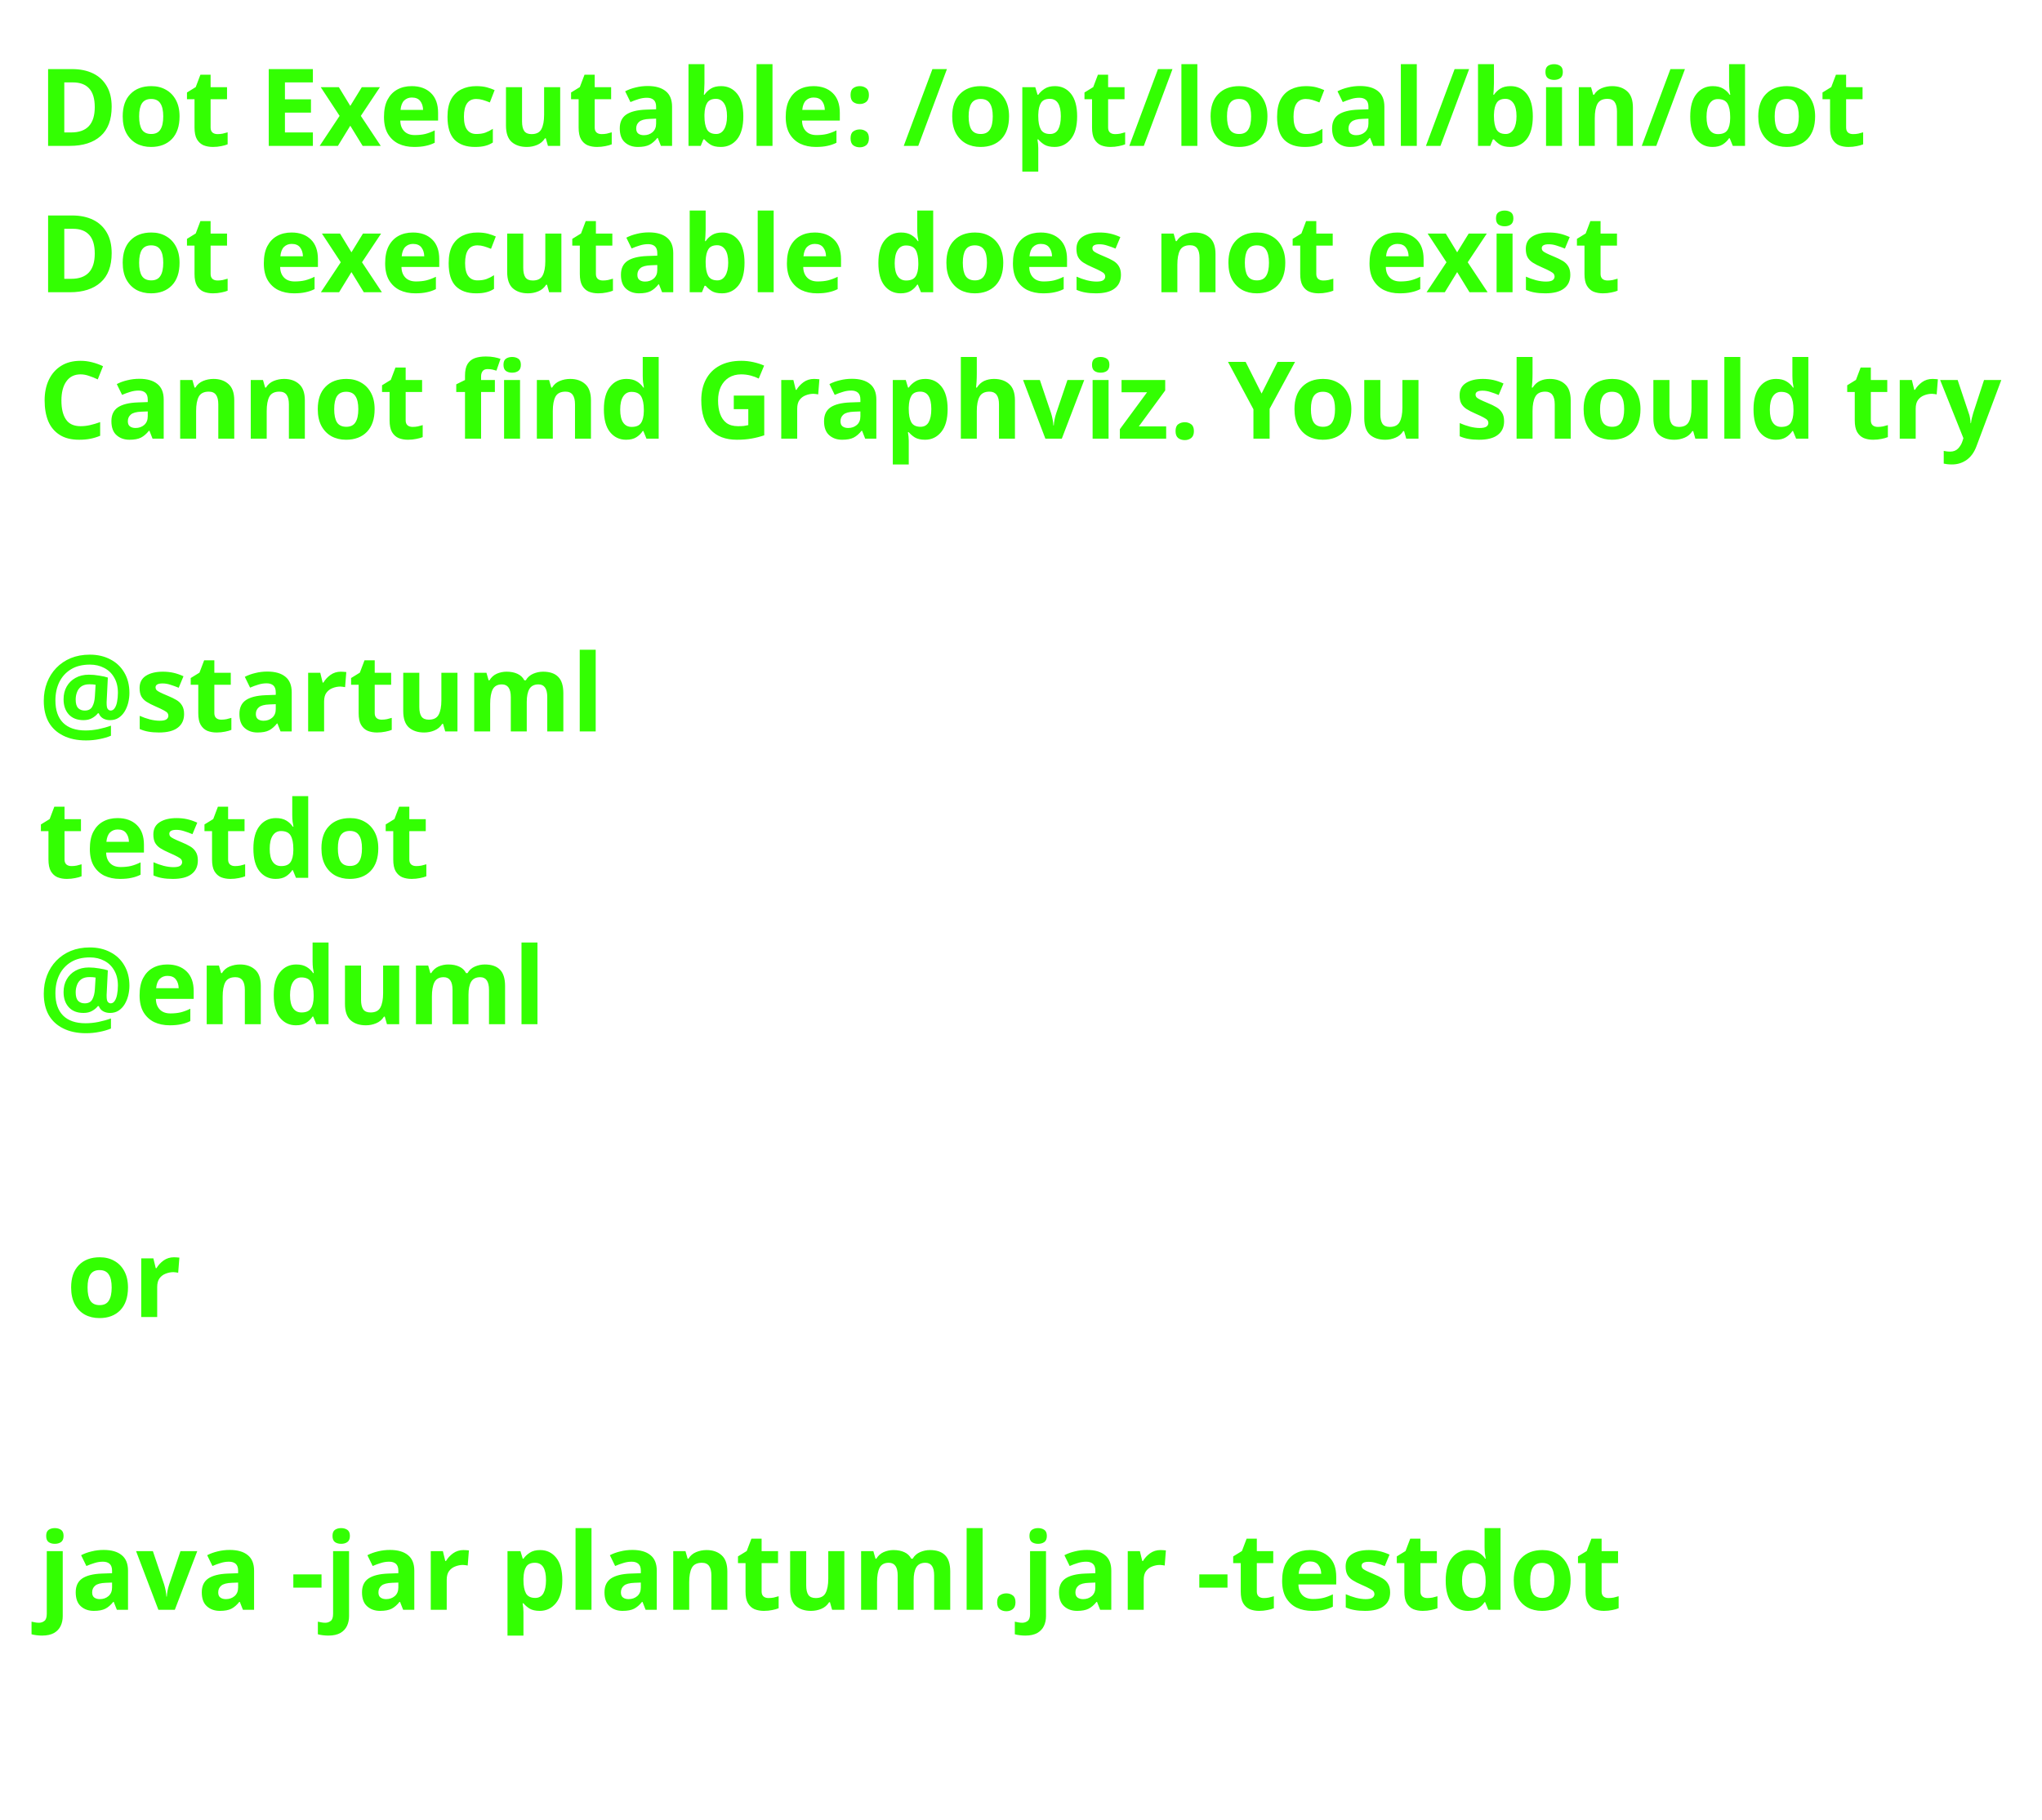
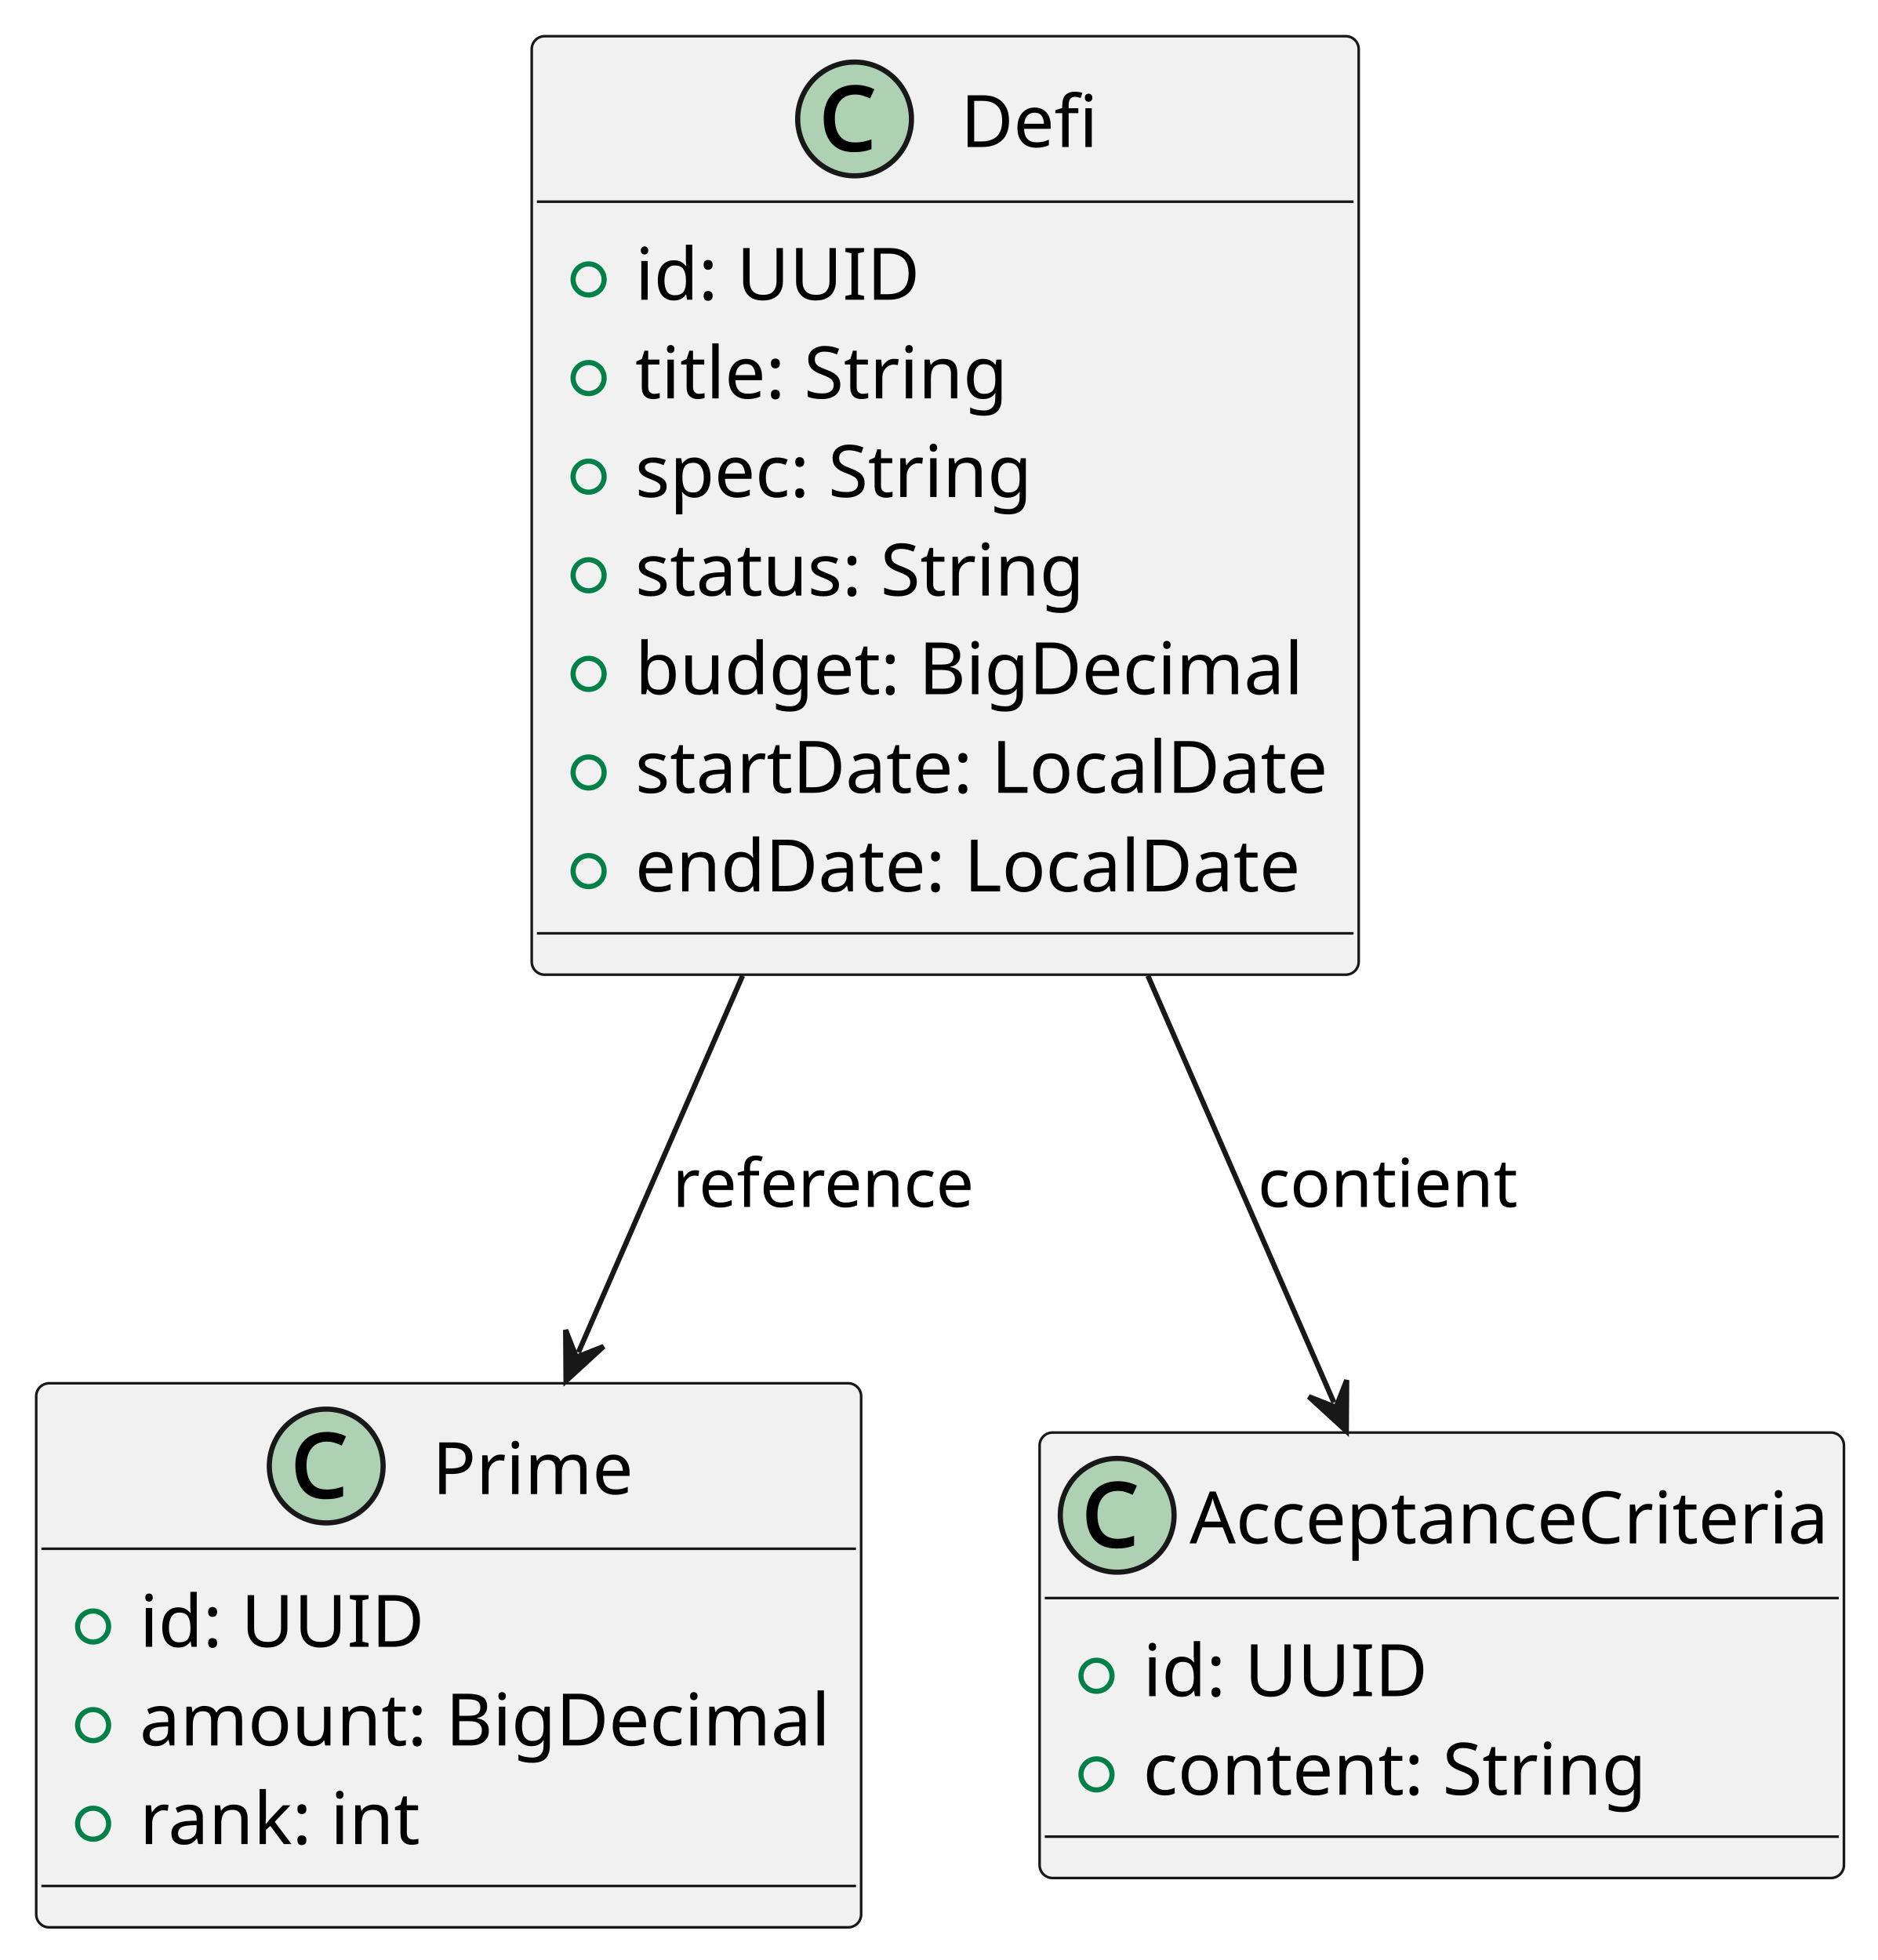
- <svg xmlns="http://www.w3.org/2000/svg" contentStyleType="text/css" height="237px" preserveAspectRatio="none" style="width:266px;height:237px;background:#FFFFFF;" version="1.1" viewBox="0 0 266 237" width="266px" zoomAndPan="magnify">
+ <svg xmlns="http://www.w3.org/2000/svg" contentStyleType="text/css" height="379px" preserveAspectRatio="none" style="width:363px;height:379px;background:#FFFFFF;" version="1.1" viewBox="0 0 363 379" width="363px" zoomAndPan="magnify">
  <defs />
  <g>
-     <text fill="#33FF02" font-family="sans-serif" font-size="14" font-weight="bold" lengthAdjust="spacing" textLength="236.501" x="5" y="19">Dot Executable: /opt/local/bin/dot</text>
-     <text fill="#33FF02" font-family="sans-serif" font-size="14" font-weight="bold" lengthAdjust="spacing" textLength="205.369" x="5" y="38.068">Dot executable does not exist</text>
-     <text fill="#33FF02" font-family="sans-serif" font-size="14" font-weight="bold" lengthAdjust="spacing" textLength="254.851" x="5" y="57.136">Cannot find Graphviz. You should try</text>
-     <text fill="#33FF02" font-family="sans-serif" font-size="14" font-weight="bold" lengthAdjust="spacing" textLength="3.64" x="5" y="76.204"> </text>
-     <text fill="#33FF02" font-family="sans-serif" font-size="14" font-weight="bold" lengthAdjust="spacing" textLength="72.327" x="5" y="95.272">@startuml</text>
-     <text fill="#33FF02" font-family="sans-serif" font-size="14" font-weight="bold" lengthAdjust="spacing" textLength="49.906" x="5" y="114.34">testdot</text>
-     <text fill="#33FF02" font-family="sans-serif" font-size="14" font-weight="bold" lengthAdjust="spacing" textLength="66.16" x="5" y="133.407">@enduml</text>
-     <text fill="#33FF02" font-family="sans-serif" font-size="14" font-weight="bold" lengthAdjust="spacing" textLength="3.64" x="5" y="152.475"> </text>
-     <text fill="#33FF02" font-family="sans-serif" font-size="14" font-weight="bold" lengthAdjust="spacing" textLength="15.127" x="8.64" y="171.543">or</text>
-     <text fill="#33FF02" font-family="sans-serif" font-size="14" font-weight="bold" lengthAdjust="spacing" textLength="3.64" x="5" y="190.611"> </text>
-     <text fill="#33FF02" font-family="sans-serif" font-size="14" font-weight="bold" lengthAdjust="spacing" textLength="202.845" x="5" y="209.679">java -jar plantuml.jar -testdot</text>
-     <text fill="#33FF02" font-family="sans-serif" font-size="14" font-weight="bold" lengthAdjust="spacing" textLength="3.64" x="5" y="228.747"> </text>
+     <g id="elem_Defi">
+       <rect codeLine="2" fill="#F1F1F1" height="181.475" id="Defi" rx="2.5" ry="2.5" style="stroke:#181818;stroke-width:0.5;" width="159.881" x="102.8" y="7" />
+       <ellipse cx="165.219" cy="23" fill="#ADD1B2" rx="11" ry="11" style="stroke:#181818;stroke-width:1.0;" />
+       <path d="M165.328,18.281 Q164.406,18.281 163.672,18.594 Q162.953,18.906 162.453,19.5 Q161.953,20.078 161.672,20.953 Q161.406,21.828 161.406,22.922 Q161.406,24.359 161.844,25.406 Q162.297,26.453 163.141,27 Q164,27.547 165.313,27.547 Q166.094,27.547 166.781,27.422 Q167.484,27.281 168.484,26.969 L168.484,28.844 Q167.625,29.172 166.859,29.297 Q166.109,29.422 165.094,29.422 Q163.172,29.422 161.859,28.625 Q160.563,27.812 159.906,26.344 Q159.25,24.859 159.25,22.891 Q159.25,21.469 159.641,20.297 Q160.047,19.109 160.828,18.234 Q161.609,17.359 162.75,16.891 Q163.891,16.406 165.359,16.406 Q166.313,16.406 167.203,16.609 Q168.109,16.797 169.047,17.266 L168.219,19.047 Q167.438,18.672 166.781,18.484 Q166.125,18.281 165.328,18.281 Z " fill="#000000" />
+       <text fill="#000000" font-family="sans-serif" font-size="14" lengthAdjust="spacing" textLength="26.544" x="185.719" y="28.432">Defi</text>
+       <line style="stroke:#181818;stroke-width:0.5;" x1="103.8" x2="261.682" y1="39" y2="39" />
+       <ellipse cx="113.8" cy="54.034" fill="none" rx="3" ry="3" style="stroke:#038048;stroke-width:1.0;" />
+       <text fill="#000000" font-family="sans-serif" font-size="14" lengthAdjust="spacing" textLength="55.048" x="122.8" y="57.966">id: UUID</text>
+       <ellipse cx="113.8" cy="73.102" fill="none" rx="3" ry="3" style="stroke:#038048;stroke-width:1.0;" />
+       <text fill="#000000" font-family="sans-serif" font-size="14" lengthAdjust="spacing" textLength="72.016" x="122.8" y="77.034">title: String</text>
+       <ellipse cx="113.8" cy="92.17" fill="none" rx="3" ry="3" style="stroke:#038048;stroke-width:1.0;" />
+       <text fill="#000000" font-family="sans-serif" font-size="14" lengthAdjust="spacing" textLength="76.72" x="122.8" y="96.102">spec: String</text>
+       <ellipse cx="113.8" cy="111.238" fill="none" rx="3" ry="3" style="stroke:#038048;stroke-width:1.0;" />
+       <text fill="#000000" font-family="sans-serif" font-size="14" lengthAdjust="spacing" textLength="86.814" x="122.8" y="115.17">status: String</text>
+       <ellipse cx="113.8" cy="130.306" fill="none" rx="3" ry="3" style="stroke:#038048;stroke-width:1.0;" />
+       <text fill="#000000" font-family="sans-serif" font-size="14" lengthAdjust="spacing" textLength="129.149" x="122.8" y="134.238">budget: BigDecimal</text>
+       <ellipse cx="113.8" cy="149.374" fill="none" rx="3" ry="3" style="stroke:#038048;stroke-width:1.0;" />
+       <text fill="#000000" font-family="sans-serif" font-size="14" lengthAdjust="spacing" textLength="133.881" x="122.8" y="153.305">startDate: LocalDate</text>
+       <ellipse cx="113.8" cy="168.441" fill="none" rx="3" ry="3" style="stroke:#038048;stroke-width:1.0;" />
+       <text fill="#000000" font-family="sans-serif" font-size="14" lengthAdjust="spacing" textLength="128.589" x="122.8" y="172.373">endDate: LocalDate</text>
+       <line style="stroke:#181818;stroke-width:0.5;" x1="103.8" x2="261.682" y1="180.475" y2="180.475" />
+     </g>
+     <g id="elem_Prime">
+       <rect codeLine="12" fill="#F1F1F1" height="105.204" id="Prime" rx="2.5" ry="2.5" style="stroke:#181818;stroke-width:0.5;" width="159.489" x="7" y="267.48" />
+       <ellipse cx="63.07" cy="283.48" fill="#ADD1B2" rx="11" ry="11" style="stroke:#181818;stroke-width:1.0;" />
+       <path d="M63.179,278.761 Q62.257,278.761 61.523,279.074 Q60.804,279.386 60.304,279.98 Q59.804,280.558 59.523,281.433 Q59.257,282.308 59.257,283.402 Q59.257,284.839 59.695,285.886 Q60.148,286.933 60.992,287.48 Q61.851,288.027 63.164,288.027 Q63.945,288.027 64.632,287.902 Q65.335,287.761 66.335,287.449 L66.335,289.324 Q65.476,289.652 64.71,289.777 Q63.96,289.902 62.945,289.902 Q61.023,289.902 59.71,289.105 Q58.414,288.293 57.757,286.824 Q57.101,285.339 57.101,283.371 Q57.101,281.949 57.492,280.777 Q57.898,279.589 58.679,278.714 Q59.46,277.839 60.601,277.371 Q61.742,276.886 63.21,276.886 Q64.164,276.886 65.054,277.089 Q65.96,277.277 66.898,277.746 L66.07,279.527 Q65.289,279.152 64.632,278.964 Q63.976,278.761 63.179,278.761 Z " fill="#000000" />
+       <text fill="#000000" font-family="sans-serif" font-size="14" lengthAdjust="spacing" textLength="38.85" x="83.57" y="288.912">Prime</text>
+       <line style="stroke:#181818;stroke-width:0.5;" x1="8" x2="165.489" y1="299.48" y2="299.48" />
+       <ellipse cx="18" cy="314.514" fill="none" rx="3" ry="3" style="stroke:#038048;stroke-width:1.0;" />
+       <text fill="#000000" font-family="sans-serif" font-size="14" lengthAdjust="spacing" textLength="55.048" x="27" y="318.446">id: UUID</text>
+       <ellipse cx="18" cy="333.582" fill="none" rx="3" ry="3" style="stroke:#038048;stroke-width:1.0;" />
+       <text fill="#000000" font-family="sans-serif" font-size="14" lengthAdjust="spacing" textLength="133.489" x="27" y="337.514">amount: BigDecimal</text>
+       <ellipse cx="18" cy="352.65" fill="none" rx="3" ry="3" style="stroke:#038048;stroke-width:1.0;" />
+       <text fill="#000000" font-family="sans-serif" font-size="14" lengthAdjust="spacing" textLength="54.474" x="27" y="356.582">rank: int</text>
+       <line style="stroke:#181818;stroke-width:0.5;" x1="8" x2="165.489" y1="364.684" y2="364.684" />
+     </g>
+     <g id="elem_AcceptanceCriteria">
+       <rect codeLine="18" fill="#F1F1F1" height="86.136" id="AcceptanceCriteria" rx="2.5" ry="2.5" style="stroke:#181818;stroke-width:0.5;" width="155.507" x="200.99" y="277.01" />
+       <ellipse cx="215.99" cy="293.01" fill="#ADD1B2" rx="11" ry="11" style="stroke:#181818;stroke-width:1.0;" />
+       <path d="M216.099,288.291 Q215.178,288.291 214.443,288.604 Q213.724,288.916 213.224,289.51 Q212.724,290.088 212.443,290.963 Q212.178,291.838 212.178,292.932 Q212.178,294.369 212.615,295.416 Q213.068,296.463 213.912,297.01 Q214.771,297.557 216.084,297.557 Q216.865,297.557 217.553,297.432 Q218.256,297.291 219.256,296.979 L219.256,298.854 Q218.396,299.182 217.631,299.307 Q216.881,299.432 215.865,299.432 Q213.943,299.432 212.631,298.635 Q211.334,297.822 210.678,296.354 Q210.021,294.869 210.021,292.901 Q210.021,291.479 210.412,290.307 Q210.818,289.119 211.599,288.244 Q212.381,287.369 213.521,286.901 Q214.662,286.416 216.131,286.416 Q217.084,286.416 217.974,286.619 Q218.881,286.807 219.818,287.276 L218.99,289.057 Q218.209,288.682 217.553,288.494 Q216.896,288.291 216.099,288.291 Z " fill="#000000" />
+       <text fill="#000000" font-family="sans-serif" font-size="14" lengthAdjust="spacing" textLength="123.507" x="229.99" y="298.442">AcceptanceCriteria</text>
+       <line style="stroke:#181818;stroke-width:0.5;" x1="201.99" x2="355.498" y1="309.01" y2="309.01" />
+       <ellipse cx="211.99" cy="324.044" fill="none" rx="3" ry="3" style="stroke:#038048;stroke-width:1.0;" />
+       <text fill="#000000" font-family="sans-serif" font-size="14" lengthAdjust="spacing" textLength="55.048" x="220.99" y="327.976">id: UUID</text>
+       <ellipse cx="211.99" cy="343.112" fill="none" rx="3" ry="3" style="stroke:#038048;stroke-width:1.0;" />
+       <text fill="#000000" font-family="sans-serif" font-size="14" lengthAdjust="spacing" textLength="97.286" x="220.99" y="347.044">content: String</text>
+       <line style="stroke:#181818;stroke-width:0.5;" x1="201.99" x2="355.498" y1="355.146" y2="355.146" />
+     </g>
+     <g id="link_Defi_AcceptanceCriteria">
+       <path codeLine="23" d="M221.93,188.68 C235.2,219.14 247.014,246.239 257.894,271.219 " fill="none" id="Defi-to-AcceptanceCriteria" style="stroke:#181818;stroke-width:1.0;" />
+       <polygon fill="#181818" points="260.29,276.72,260.363,266.871,258.293,272.136,253.029,270.066,260.29,276.72" style="stroke:#181818;stroke-width:1.0;" />
+       <text fill="#000000" font-family="sans-serif" font-size="13" lengthAdjust="spacing" textLength="50.245" x="243.17" y="233.377">contient</text>
+     </g>
+     <g id="link_Defi_Prime">
+       <path codeLine="24" d="M143.56,188.68 C131.95,215.33 122.016,238.119 111.826,261.519 " fill="none" id="Defi-to-Prime" style="stroke:#181818;stroke-width:1.0;" />
+       <polygon fill="#181818" points="109.43,267.02,116.691,260.365,111.426,262.436,109.356,257.171,109.43,267.02" style="stroke:#181818;stroke-width:1.0;" />
+       <text fill="#000000" font-family="sans-serif" font-size="13" lengthAdjust="spacing" textLength="58.812" x="130" y="233.377">reference</text>
+     </g>
  </g>
</svg>
